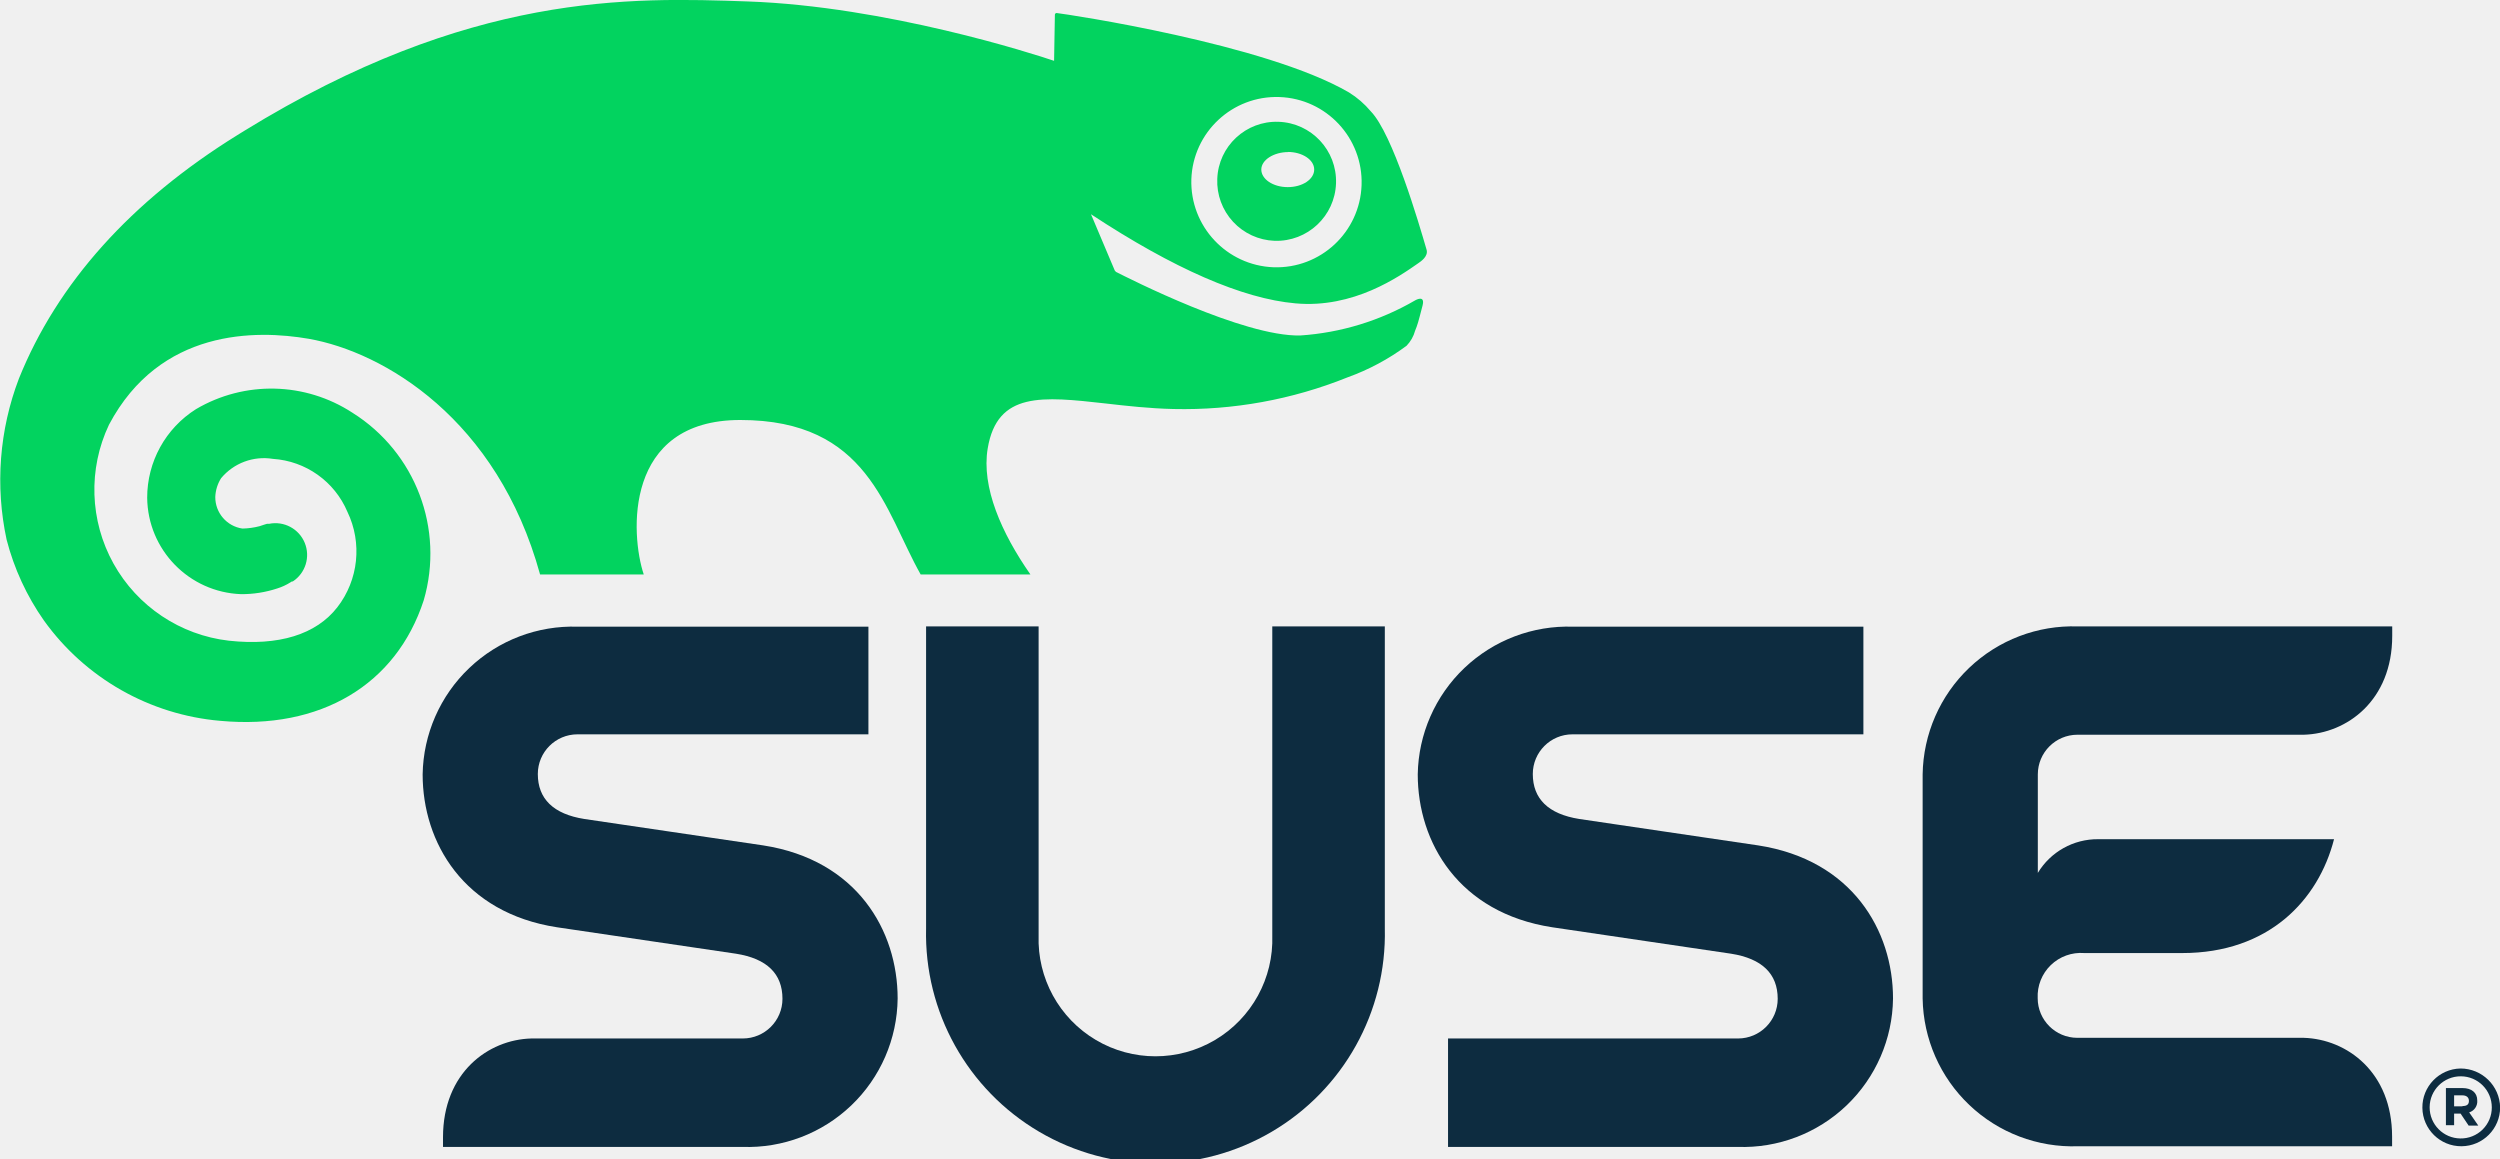
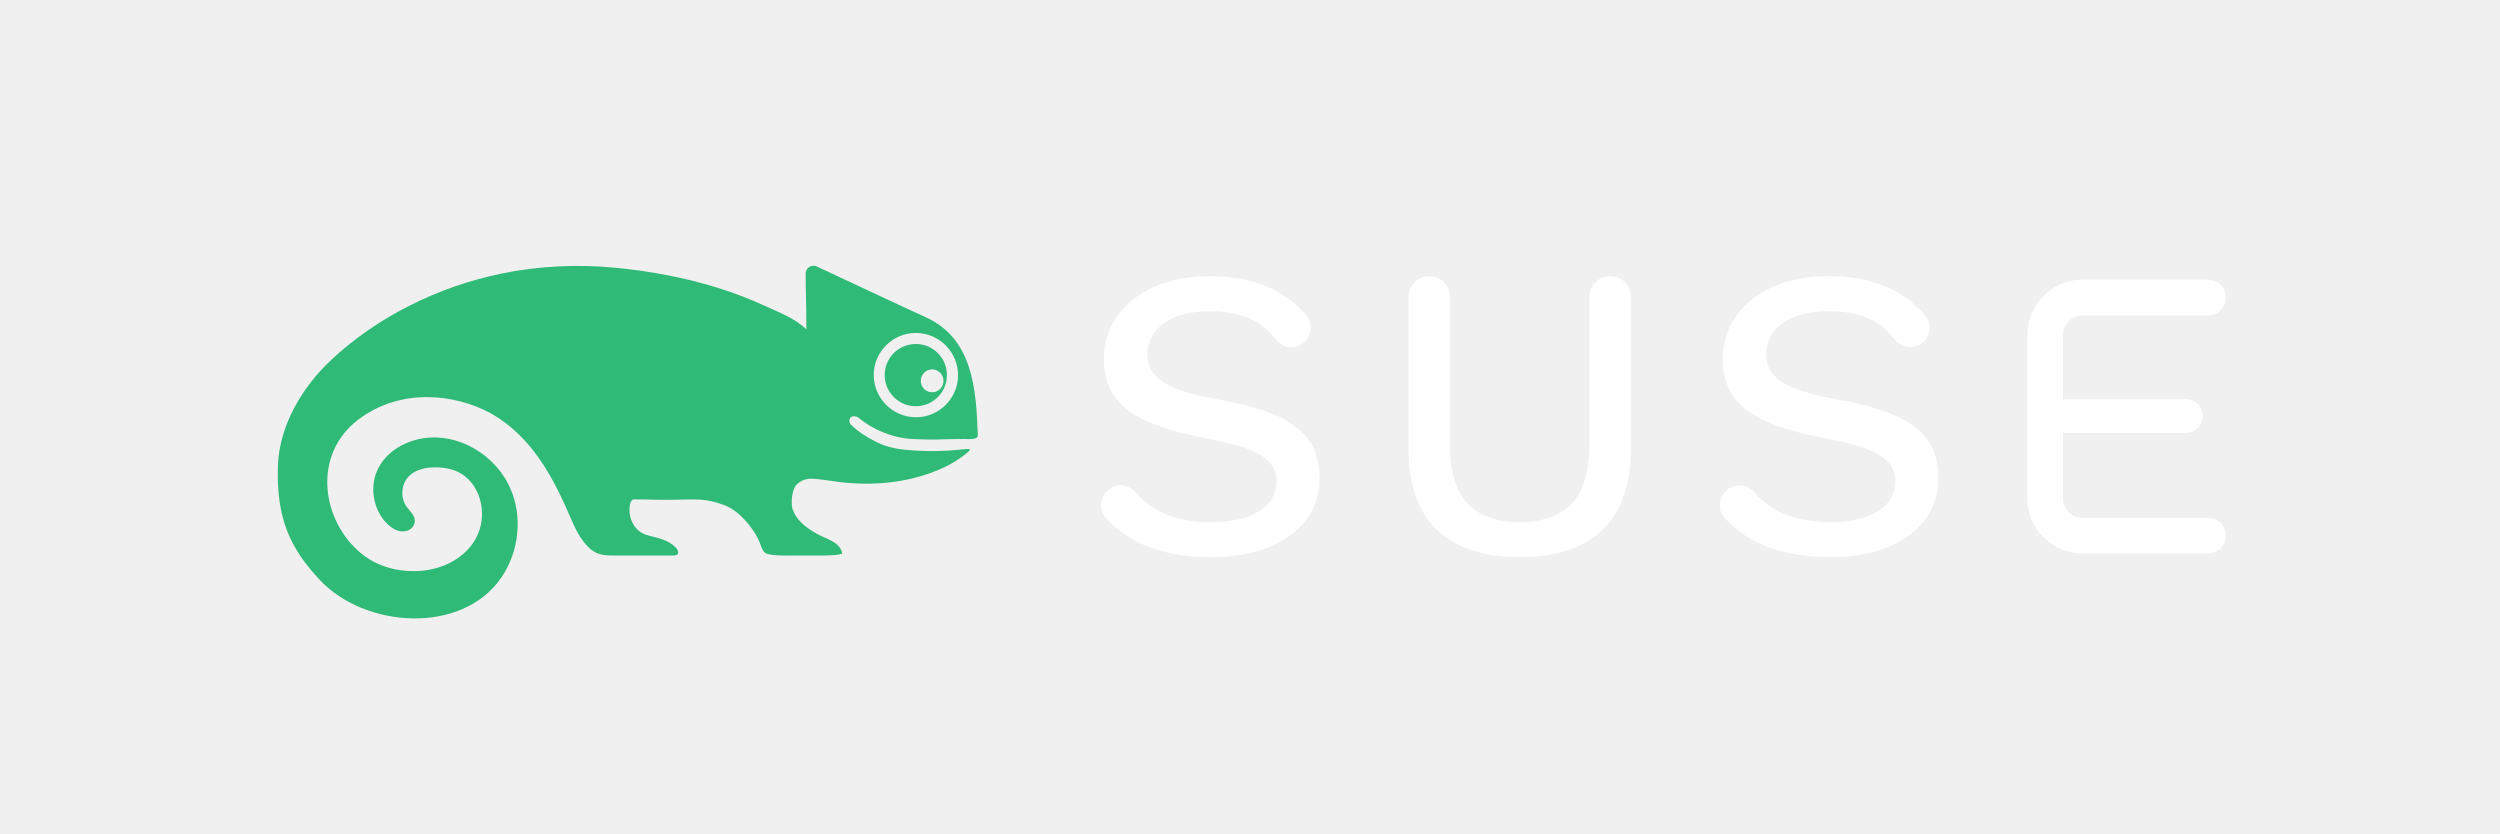
- <svg xmlns="http://www.w3.org/2000/svg" id="Layer_1" data-name="Layer 1" viewBox="0 0 189.05 87.61">
-   <g>
+ <svg xmlns="http://www.w3.org/2000/svg" version="1.1" x="0" y="0" width="270" height="90" viewBox="0, 0, 270, 90">
+   <g id="Layer_1">
    <g>
-       <path d="M192.1,86.59a2.94,2.94,0,1,0,3,2.94A3,3,0,0,0,192.1,86.59Zm0,5.29a2.35,2.35,0,1,1,2.37-2.35A2.34,2.34,0,0,1,192.09,91.88Z" transform="translate(-6.04 -5.79)" fill="#0d2c40" />
-       <path d="M63.76,69.72l-13.54-2c-2.33-.37-3.51-1.52-3.51-3.4a3,3,0,0,1,3-3h22V53.18H49.74A11.36,11.36,0,0,0,38,64.35c0,5.14,3.09,10.47,10.16,11.56l13.54,2c2.34.37,3.51,1.52,3.51,3.41a3,3,0,0,1-3,3h-16c-3.25.09-6.67,2.58-6.67,7.47v.73H62.18A11.35,11.35,0,0,0,73.92,81.3C73.92,76.15,70.84,70.82,63.76,69.72Z" transform="translate(-6.04 -5.79)" fill="#0d2c40" />
-       <path d="M151.43,64.35V81.3a11.36,11.36,0,0,0,11.75,11.17h23.75v-.73c0-4.88-3.42-7.37-6.68-7.47H163.13a3,3,0,0,1-3-3,3.27,3.27,0,0,1,3.52-3.41h7.42c6.53,0,10.29-4,11.47-8.61H164.71a5.28,5.28,0,0,0-4.57,2.55V64.35a3,3,0,0,1,3-3h17.12c3.25-.09,6.68-2.59,6.68-7.47v-.72H163.17A11.36,11.36,0,0,0,151.43,64.35Z" transform="translate(-6.04 -5.79)" fill="#0d2c40" />
-       <path d="M193.37,89c0-.58-.43-.93-1.11-.93H191v2.81h.62V90h.49l.61.91h.73l-.69-1A.87.87,0,0,0,193.37,89Zm-1.12.45h-.63v-.83h.62c.3,0,.5.14.5.42S192.57,89.43,192.25,89.43Z" transform="translate(-6.04 -5.79)" fill="#0d2c40" />
-       <path d="M139,69.72l-13.54-2c-2.33-.37-3.51-1.52-3.51-3.4a3,3,0,0,1,3-3h22V53.18H125a11.36,11.36,0,0,0-11.75,11.17c0,5.14,3.09,10.47,10.17,11.56l13.53,2c2.34.37,3.52,1.52,3.52,3.41a3,3,0,0,1-3,3H115.54v8.2h21.9A11.36,11.36,0,0,0,149.19,81.3C149.19,76.15,146.1,70.82,139,69.72Z" transform="translate(-6.04 -5.79)" fill="#0d2c40" />
-       <path d="M102.25,76.53a8.84,8.84,0,1,1-17.67,0V53.16H76.07V76a17.35,17.35,0,1,0,34.69,0V53.16h-8.51Z" transform="translate(-6.04 -5.79)" fill="#0d2c40" />
-       <path d="M102.42,24a4.48,4.48,0,1,0,.3-9,4.48,4.48,0,0,0-4.63,4.32A4.5,4.5,0,0,0,102.42,24Zm1-6.72c1.1,0,2,.59,2,1.33s-.89,1.33-2,1.33-2-.6-2-1.33S102.37,17.29,103.46,17.29Z" transform="translate(-6.04 -5.79)" fill="#02d35f" />
+       <path d="M224.908,59.781 C221.623,59.781 218.95,57.109 218.95,53.824 L218.95,36.165 C218.95,32.88 221.623,30.206 224.908,30.206 L238.463,30.206 C239.525,30.206 240.389,31.07 240.389,32.131 C240.389,33.192 239.525,34.055 238.463,34.055 L224.908,34.055 C223.746,34.055 222.801,35.002 222.801,36.165 L222.801,43.115 L236.095,43.115 C237.101,43.115 237.919,43.934 237.919,44.94 C237.919,45.946 237.101,46.764 236.095,46.764 L222.801,46.764 L222.801,53.824 C222.801,54.987 223.746,55.931 224.908,55.931 L238.463,55.931 C239.525,55.931 240.389,56.796 240.389,57.857 C240.389,58.919 239.525,59.781 238.463,59.781 z M164.126,60.17 C160.217,60.17 157.206,59.178 155.176,57.22 C153.148,55.266 152.12,52.326 152.12,48.481 L152.12,32.053 C152.12,30.822 153.12,29.821 154.35,29.821 C155.581,29.821 156.582,30.822 156.582,32.053 L156.582,47.892 C156.582,50.769 157.202,52.926 158.425,54.3 C159.654,55.684 161.571,56.385 164.126,56.385 C166.679,56.385 168.598,55.684 169.827,54.3 C171.049,52.925 171.668,50.769 171.668,47.892 L171.668,32.053 C171.668,30.822 172.67,29.821 173.901,29.821 C175.132,29.821 176.133,30.822 176.133,32.053 L176.133,48.481 C176.133,52.324 175.103,55.264 173.074,57.22 C171.044,59.178 168.035,60.17 164.126,60.17 M197.652,60.17 C192.619,60.17 188.784,58.74 186.258,55.92 C185.527,55.104 185.573,53.845 186.364,53.055 L186.372,53.046 L186.38,53.038 C186.781,52.64 187.313,52.422 187.879,52.422 C188.478,52.422 189.042,52.677 189.429,53.125 C190.133,53.938 190.938,54.6 191.825,55.091 C193.372,55.95 195.318,56.385 197.608,56.385 C199.781,56.385 201.515,56.002 202.762,55.245 C204.046,54.469 204.698,53.35 204.698,51.918 C204.698,50.76 204.108,49.815 202.944,49.113 C201.812,48.432 199.902,47.847 197.104,47.322 C194.386,46.815 192.195,46.181 190.591,45.437 C189.005,44.703 187.84,43.786 187.127,42.706 C186.414,41.634 186.053,40.303 186.053,38.75 C186.053,37.111 186.513,35.597 187.42,34.252 C188.329,32.904 189.662,31.817 191.383,31.023 C193.113,30.225 195.161,29.821 197.471,29.821 C200.171,29.821 202.506,30.315 204.412,31.291 C205.692,31.945 206.851,32.847 207.86,33.971 C208.63,34.832 208.558,36.165 207.697,36.942 C207.309,37.291 206.808,37.483 206.288,37.483 C205.629,37.483 205.019,37.183 204.617,36.662 C204.045,35.918 203.401,35.312 202.7,34.862 C201.404,34.029 199.661,33.607 197.517,33.607 C195.401,33.607 193.73,34.039 192.551,34.891 C191.352,35.758 190.743,36.89 190.743,38.253 C190.743,39.532 191.339,40.559 192.516,41.305 C193.659,42.032 195.638,42.642 198.565,43.168 C201.221,43.645 203.357,44.257 204.915,44.984 C206.455,45.701 207.592,46.605 208.292,47.67 C208.989,48.731 209.342,50.069 209.342,51.647 C209.342,53.343 208.854,54.854 207.892,56.138 C206.922,57.429 205.544,58.433 203.799,59.122 C202.037,59.817 199.97,60.17 197.652,60.17 M130.822,60.178 C125.787,60.178 121.954,58.747 119.427,55.927 C118.696,55.112 118.743,53.853 119.533,53.062 L119.545,53.05 C119.947,52.65 120.481,52.43 121.049,52.43 C121.649,52.43 122.214,52.686 122.598,53.133 C123.3,53.945 124.105,54.607 124.993,55.099 C126.541,55.959 128.487,56.394 130.777,56.394 C132.949,56.394 134.683,56.011 135.932,55.254 C137.216,54.478 137.867,53.359 137.867,51.928 C137.867,50.768 137.276,49.825 136.113,49.123 C134.98,48.44 133.069,47.854 130.272,47.329 C127.555,46.823 125.364,46.188 123.759,45.446 C122.174,44.711 121.007,43.792 120.295,42.715 C119.583,41.642 119.222,40.311 119.222,38.759 C119.222,37.119 119.682,35.607 120.588,34.262 C121.497,32.912 122.831,31.826 124.552,31.032 C126.28,30.235 128.328,29.83 130.64,29.83 C133.34,29.83 135.676,30.325 137.58,31.3 C138.862,31.955 140.021,32.857 141.027,33.98 C141.799,34.841 141.725,36.172 140.866,36.95 C140.478,37.299 139.977,37.491 139.456,37.491 C138.797,37.491 138.188,37.192 137.786,36.671 C137.217,35.928 136.57,35.321 135.869,34.87 C134.572,34.036 132.829,33.614 130.686,33.614 C128.569,33.614 126.899,34.047 125.718,34.899 C124.52,35.769 123.912,36.9 123.912,38.261 C123.912,39.54 124.508,40.567 125.684,41.314 C126.828,42.041 128.806,42.65 131.735,43.177 C134.388,43.652 136.525,44.263 138.086,44.992 C139.626,45.712 140.76,46.616 141.46,47.677 C142.158,48.737 142.512,50.075 142.512,51.656 C142.512,53.353 142.024,54.863 141.06,56.145 C140.09,57.437 138.713,58.442 136.966,59.131 C135.205,59.826 133.138,60.178 130.822,60.178" fill="#FFFFFF" />
+       <path d="M101.541,40.263 C101.064,39.771 100.279,39.771 99.803,40.263 C99.267,40.797 99.331,41.719 99.995,42.16 C100.401,42.429 100.943,42.429 101.348,42.16 C102.01,41.719 102.075,40.797 101.541,40.263 M99.952,36.084 C96.668,35.315 93.718,38.266 94.489,41.548 C94.88,43.219 96.208,44.546 97.881,44.938 C101.165,45.71 104.117,42.757 103.344,39.473 C102.95,37.801 101.623,36.475 99.952,36.084 M78.271,54.571 C76.131,53.78 75.304,53.939 72.568,53.977 C70.672,54.001 70.603,53.936 68.439,53.936 C67.77,53.936 67.524,57.141 69.943,57.807 C71.002,58.098 72.146,58.282 72.943,59.096 C73.296,59.456 73.494,60 72.679,60 L66.673,60 C65.622,60 64.63,60.024 63.827,59.344 C62.614,58.319 62.048,56.909 61.441,55.51 C60.811,54.055 60.132,52.622 59.334,51.251 C57.748,48.525 55.651,46.059 52.838,44.552 C49.326,42.668 43.365,41.734 38.645,45.359 C33.671,49.178 34.736,56.332 39.087,59.832 C40.805,61.215 43.045,61.793 45.247,61.663 C49.55,61.414 52.723,58.243 51.935,54.34 C51.672,53.034 50.91,51.797 49.762,51.123 C48.946,50.646 47.978,50.477 47.033,50.475 C46.017,50.472 44.936,50.681 44.205,51.388 C43.341,52.225 43.201,53.704 43.892,54.689 C44.274,55.235 44.896,55.696 44.791,56.407 C44.719,56.888 44.322,57.246 43.848,57.352 C43.041,57.532 42.302,57.072 41.757,56.51 C40.359,55.07 39.921,52.778 40.691,50.923 C41.697,48.494 44.495,47.158 47.122,47.245 C50.509,47.359 53.702,49.593 55.09,52.684 C56.479,55.777 56.063,59.572 54.149,62.37 C49.896,68.586 39.393,67.852 34.513,62.61 C31.452,59.321 29.789,56.13 30.022,50.187 C30.186,45.988 32.609,41.851 35.698,38.941 C40.731,34.198 47.359,30.955 54.104,29.557 C58.2,28.71 62.429,28.512 66.587,28.927 C70.254,29.291 73.899,29.963 77.423,31.054 C79.173,31.599 80.894,32.247 82.558,33.011 C84.026,33.685 85.95,34.42 87.093,35.584 C87.093,33.476 87.011,31.16 87.011,29.547 C87.011,28.932 87.658,28.516 88.212,28.779 C90.597,29.886 96.247,32.555 100.014,34.278 C105.064,36.585 105.421,42.028 105.597,46.854 C105.601,46.962 105.606,47.073 105.558,47.169 C105.399,47.5 104.548,47.41 104.236,47.414 C103.632,47.42 102.721,47.416 102.117,47.444 C100.912,47.496 99.738,47.474 98.532,47.414 C96.303,47.306 94.148,46.312 92.705,45.105 C92.561,44.983 92.095,44.851 91.876,45.079 C91.648,45.314 91.726,45.682 91.849,45.808 C92.677,46.643 93.574,47.183 94.618,47.722 C95.944,48.403 97.39,48.576 98.856,48.661 C100.426,48.754 102.007,48.73 103.574,48.57 C104.882,48.436 105.22,48.346 103.929,49.305 C102.795,50.148 101.48,50.754 100.146,51.202 C98.232,51.854 96.212,52.175 94.195,52.231 C92.972,52.264 91.749,52.201 90.536,52.043 C89.908,51.965 89.285,51.851 88.655,51.787 C88.144,51.735 87.614,51.64 87.105,51.75 C86.642,51.851 86.215,52.101 85.924,52.478 C85.525,52.999 85.387,54.429 85.618,55.049 C86.063,56.25 87.042,56.948 88.076,57.564 C89.196,58.23 90.669,58.458 90.956,59.731 C91.015,59.997 88.634,60.004 88.364,60 L85.195,60 C85.195,60 83.473,60.041 82.802,59.797 C82.781,59.791 82.763,59.781 82.741,59.77 C82.377,59.574 82.219,59.086 82.095,58.716 C81.918,58.195 81.608,57.674 81.231,57.135 C80.515,56.113 79.415,54.995 78.271,54.571 M102.268,40.509 C102.268,42.367 100.764,43.871 98.907,43.871 C97.051,43.871 95.547,42.367 95.547,40.509 C95.547,38.654 97.051,37.15 98.907,37.15 C100.764,37.15 102.268,38.654 102.268,40.509" fill="#30BA78" />
    </g>
-     <path d="M113.31,25.68c.16-.11.75-.5.61-1-.58-2-2.56-8.76-4.22-10.47a6.91,6.91,0,0,0-1.65-1.43c-6.33-3.69-21.36-5.92-22.07-6a.13.13,0,0,0-.17.14s-.06,3.12-.06,3.47C84.22,9.87,73.06,6.27,62.59,5.9c-8.87-.31-21-.73-38.09,9.79L24,16C15.93,21,10.37,27.22,7.47,34.42a21.49,21.49,0,0,0-.93,12.18,18.85,18.85,0,0,0,2.82,6.11A18.34,18.34,0,0,0,22.7,60.3C30.28,61,36,57.57,38.08,51.19A12.58,12.58,0,0,0,32.69,37a11.22,11.22,0,0,0-11.83-.27,7.91,7.91,0,0,0-3.69,6.7,7.37,7.37,0,0,0,7.1,7.29A8.55,8.55,0,0,0,27,50.29a4.2,4.2,0,0,0,1-.46l.11-.07.07,0h0a2.4,2.4,0,0,0-1.79-4.36l-.16,0-.23.07-.33.11a5.57,5.57,0,0,1-1.3.18,2.4,2.4,0,0,1-2.05-2.39v0a2.86,2.86,0,0,1,.44-1.42,4.22,4.22,0,0,1,3.92-1.46,6.58,6.58,0,0,1,5.63,4,6.9,6.9,0,0,1-.76,7.22c-1.6,2.06-4.43,2.94-8.2,2.53a11.49,11.49,0,0,1-9.07-16.33c3.85-7.27,11.12-7.19,15.11-6.5,5.67,1,14.26,6.06,17.49,17.82h7.84c-1-3-1.53-11.68,7.3-11.68,9.68,0,10.9,6.82,13.64,11.68h8.3c-2.18-3.12-3.72-6.6-3.23-9.53.72-4.32,4.15-3.93,8.91-3.4,1.56.18,3.33.38,5.15.42a33.2,33.2,0,0,0,13.14-2.39,17.43,17.43,0,0,0,4.47-2.39,2.62,2.62,0,0,0,.65-1.14l.12-.31c.14-.37.32-1.15.44-1.58.23-.87-.55-.41-.55-.41a19.93,19.93,0,0,1-8.7,2.66c-4.31.09-13-4.34-13.93-4.81l-.09-.1c-.22-.52-1.53-3.61-1.8-4.26C94.78,26.1,100,28.38,104,28.73,108.39,29.13,111.84,26.71,113.31,25.68ZM96.13,19.35A6.44,6.44,0,1,1,102.34,26,6.46,6.46,0,0,1,96.13,19.35Z" transform="translate(-6.04 -5.79)" fill="#02d35f" />
  </g>
</svg>
